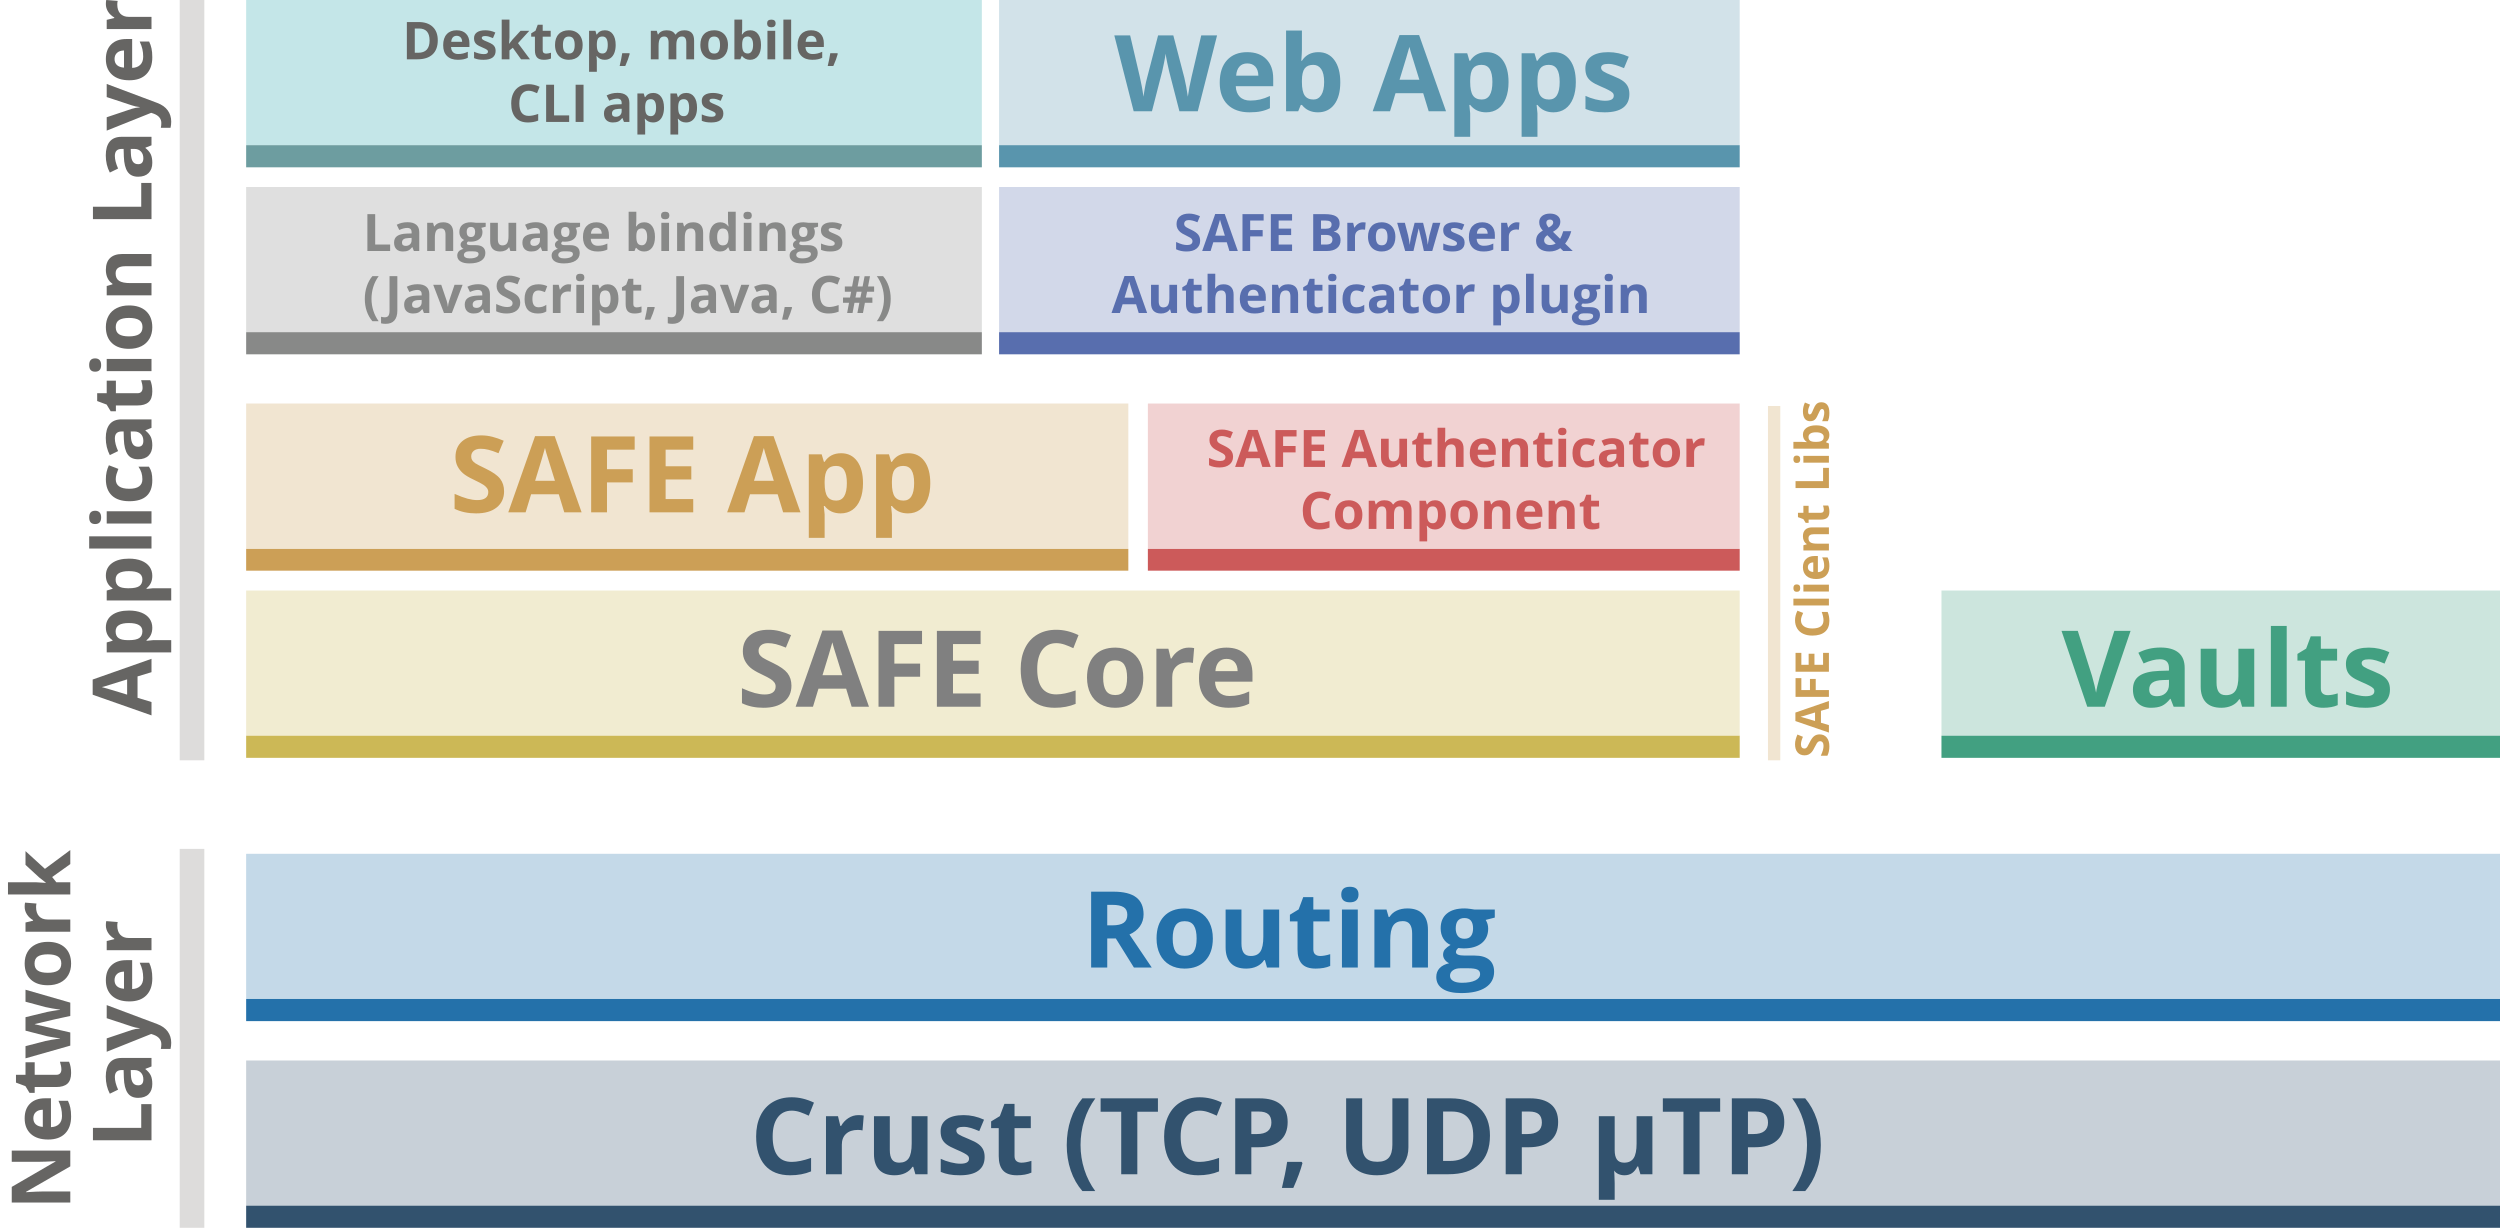
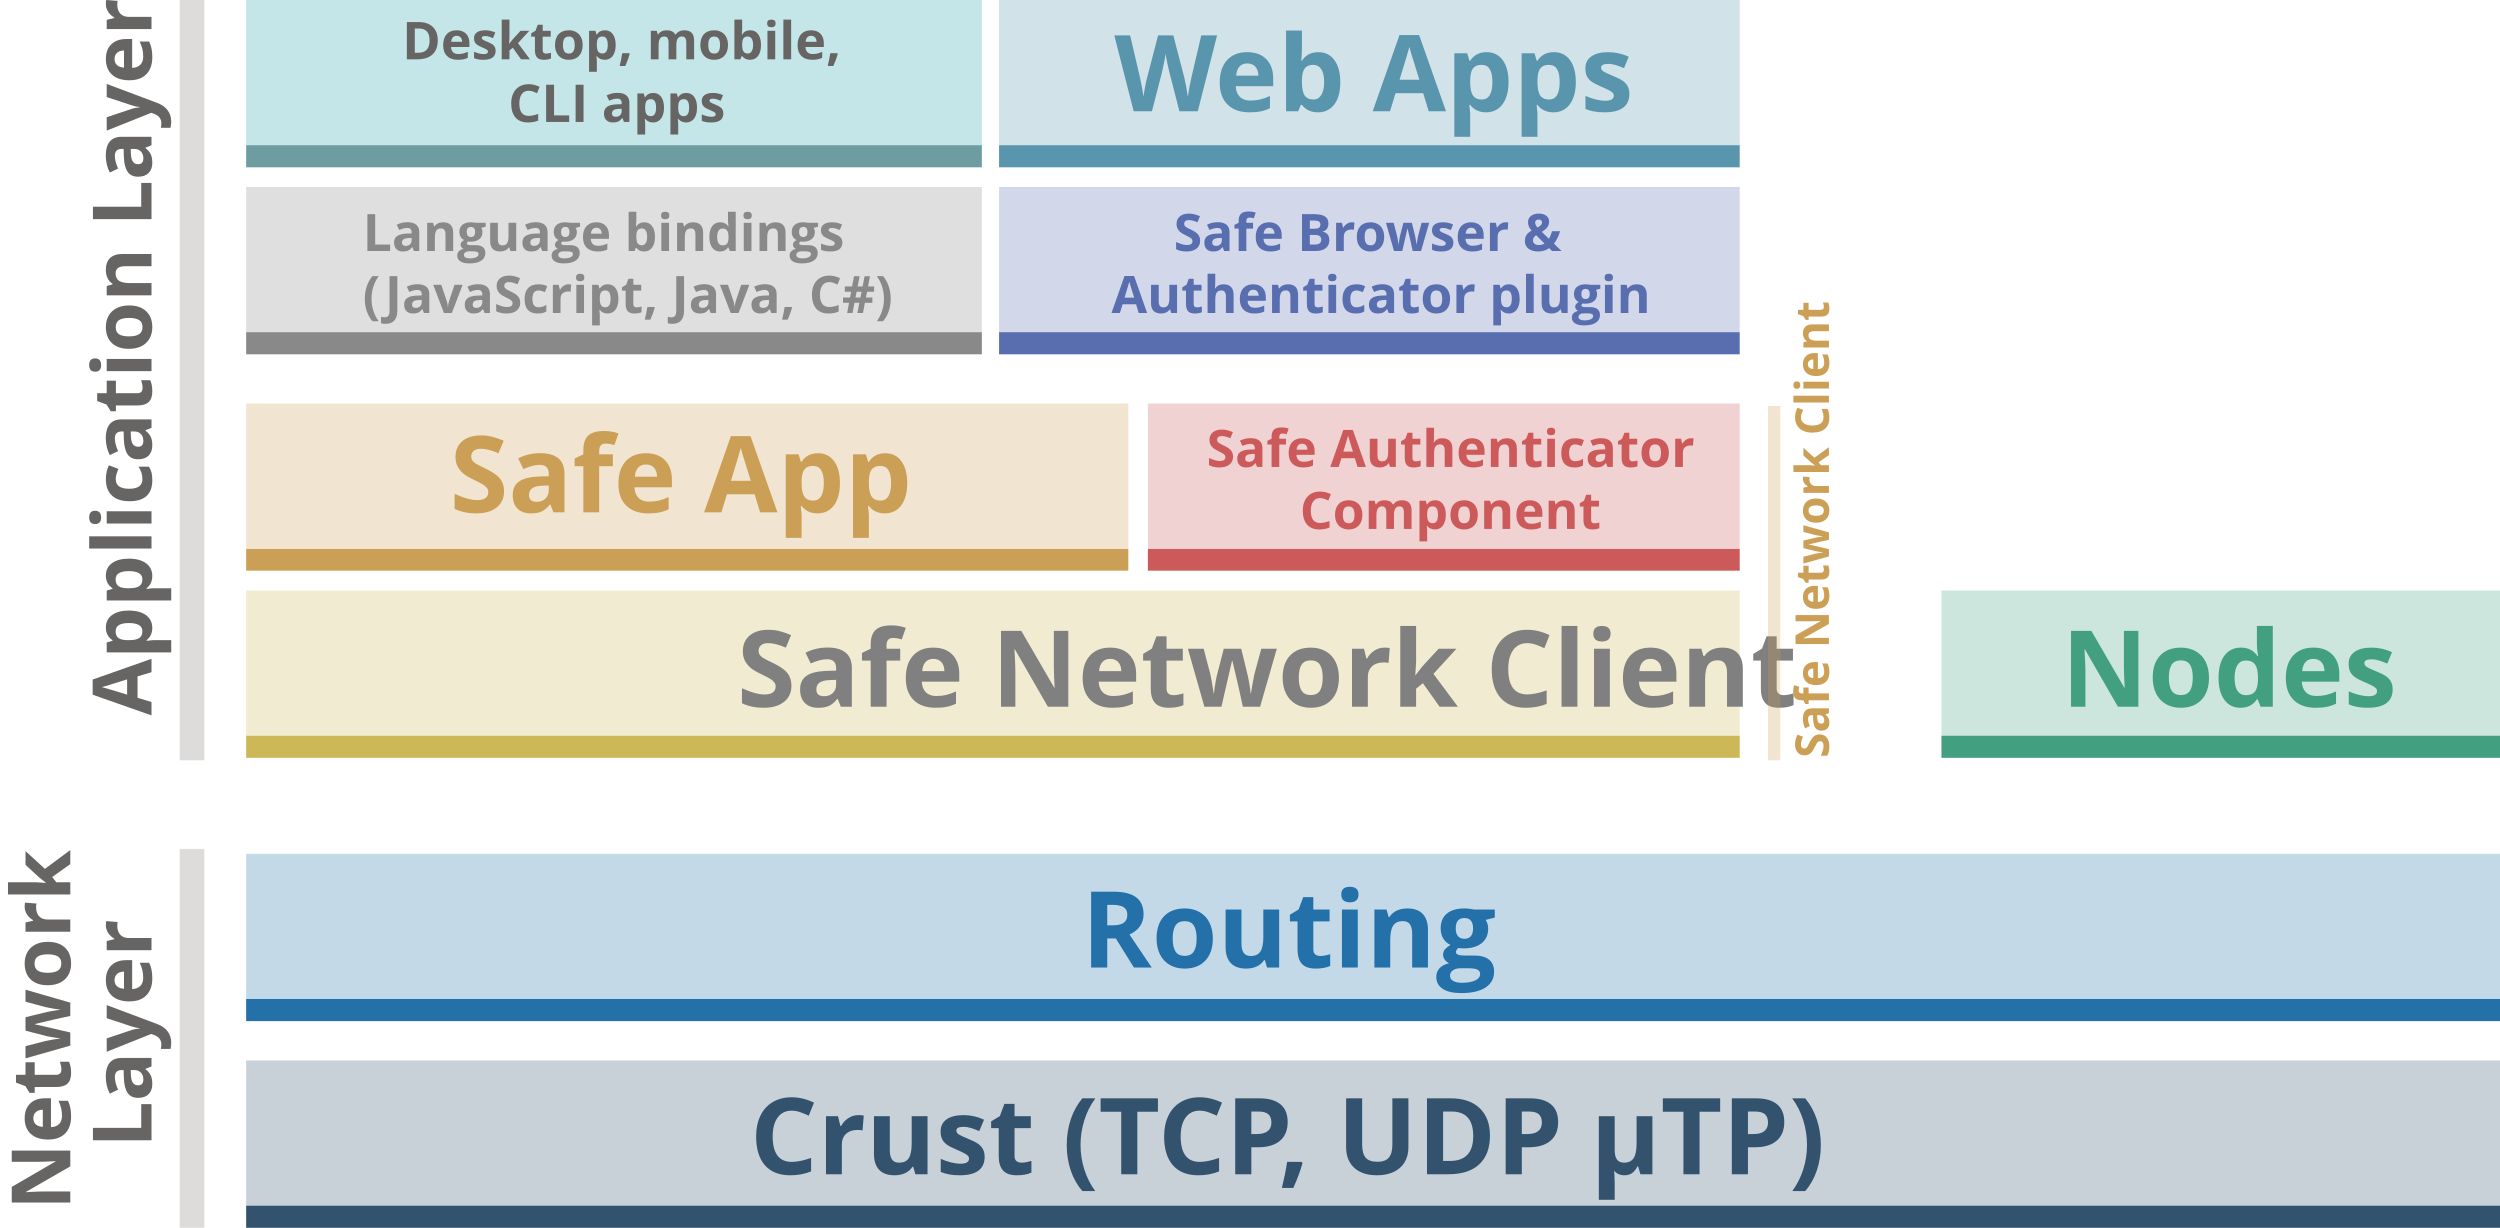
<svg xmlns="http://www.w3.org/2000/svg" id="Layer_1" data-name="Layer 1" width="1016.04" height="499" viewBox="0 0 1016.04 499">
  <defs>
    <style>
      .cls-1, .cls-2, .cls-3 {
        fill: #32526e;
      }

      .cls-1, .cls-10, .cls-13, .cls-16, .cls-19, .cls-25, .cls-28, .cls-34, .cls-4, .cls-7 {
        opacity: 0.27;
      }

      .cls-12, .cls-15, .cls-27, .cls-3, .cls-6, .cls-9 {
        font-size: 43.21px;
      }

      .cls-12, .cls-15, .cls-18, .cls-21, .cls-24, .cls-27, .cls-3, .cls-30, .cls-31, .cls-33, .cls-6, .cls-9 {
        font-family: OpenSans-Semibold, Open Sans;
        font-weight: 700;
      }

      .cls-4, .cls-5, .cls-6 {
        fill: #2471aa;
      }

      .cls-7, .cls-8 {
        fill: #ccb856;
      }

      .cls-9 {
        fill: gray;
      }

      .cls-10, .cls-11, .cls-12 {
        fill: #42a081;
      }

      .cls-13, .cls-14, .cls-15, .cls-33 {
        fill: #cc9f56;
      }

      .cls-16, .cls-17, .cls-18 {
        fill: #586eae;
      }

      .cls-18, .cls-21, .cls-30 {
        font-size: 21px;
      }

      .cls-19, .cls-20, .cls-21 {
        fill: #888988;
      }

      .cls-22 {
        fill: #c4e6e8;
      }

      .cls-23 {
        fill: #6d9da0;
      }

      .cls-24 {
        font-size: 21.22px;
      }

      .cls-24, .cls-31 {
        fill: #666563;
      }

      .cls-25, .cls-26, .cls-27 {
        fill: #5995ad;
      }

      .cls-28, .cls-29, .cls-30 {
        fill: #cc5a5a;
      }

      .cls-31 {
        font-size: 33.34px;
      }

      .cls-32 {
        fill: #dddcdb;
      }

      .cls-33 {
        font-size: 19px;
      }
    </style>
  </defs>
  <g>
    <rect class="cls-1" x="100.04" y="431" width="916" height="59" />
    <rect class="cls-2" x="100.04" y="490" width="916" height="9" />
    <text class="cls-3" transform="translate(304.79 477.23)">Crust (TCP, UDP μTP)</text>
  </g>
  <g>
    <rect class="cls-4" x="100.04" y="347" width="916" height="59" />
    <rect class="cls-5" x="100.04" y="406" width="916" height="9" />
    <text class="cls-6" transform="translate(439.58 393.23)">Routing</text>
  </g>
  <g>
    <rect class="cls-7" x="100.04" y="240" width="607" height="59" />
    <rect class="cls-8" x="100.04" y="299" width="607" height="9" />
-     <text class="cls-9" transform="translate(299.56 287.23)">SAFE Core</text>
+     <text class="cls-9" transform="translate(299.56 287.23)">Safe Network Client</text>
  </g>
  <g>
    <rect class="cls-10" x="789.04" y="240" width="227" height="59" />
    <rect class="cls-11" x="789.04" y="299" width="227" height="9" />
-     <text class="cls-12" transform="translate(837.83 287.23)">Vaults</text>
+     <text class="cls-12" transform="translate(837.83 287.23)">Nodes</text>
  </g>
  <g>
    <rect class="cls-13" x="100.04" y="164" width="358.53" height="59" />
    <rect class="cls-14" x="100.04" y="223.06" width="358.53" height="8.87" />
-     <text class="cls-15" transform="translate(182.77 208.23)">SAFE App</text>
+     <text class="cls-15" transform="translate(182.77 208.23)">Safe App</text>
  </g>
  <g>
    <g>
      <rect class="cls-16" x="406.04" y="76" width="301" height="59" />
      <rect class="cls-17" x="406.04" y="135" width="301" height="9" />
-       <text class="cls-18" transform="translate(477.02 102.01)">SAFE Browser &amp;<tspan x="-25.29" y="25.2">Authenticator plugin</tspan>
+       <text class="cls-18" transform="translate(477.02 102.01)">Safe Browser &amp;<tspan x="-25.29" y="25.2">Authenticator plugin</tspan>
      </text>
    </g>
    <g>
      <rect class="cls-19" x="100.04" y="76" width="299" height="59" />
      <rect class="cls-20" x="100.04" y="135" width="299" height="9" />
      <text class="cls-21" transform="translate(147.42 102.01)">Language bindings<tspan x="0" y="25.2">(JavaScript, Java, C#)</tspan>
      </text>
    </g>
    <g>
      <rect class="cls-22" x="100.04" width="299" height="59" />
      <rect class="cls-23" x="100.04" y="59" width="299" height="9" />
      <text class="cls-24" transform="translate(163.45 24.1)">Desktop, mobile,<tspan x="43.08" y="25.47">CLI apps</tspan>
      </text>
    </g>
    <g>
      <rect class="cls-25" x="406.04" width="301" height="59" />
      <rect class="cls-26" x="406.04" y="59" width="301" height="9" />
      <text class="cls-27" transform="translate(452.87 45.23)">Web Apps</text>
    </g>
  </g>
  <g>
    <rect class="cls-28" x="466.51" y="164" width="240.53" height="59" />
    <rect class="cls-29" x="466.51" y="223.06" width="240.53" height="8.87" />
-     <text class="cls-30" transform="translate(490.4 189.78)">SAFE Authenticator <tspan x="37.85" y="25.2">Component</tspan>
+     <text class="cls-30" transform="translate(490.4 189.78)">Safe Authenticator <tspan x="37.85" y="25.2">Component</tspan>
    </text>
  </g>
  <g>
    <text class="cls-31" transform="translate(28.57 491.73) rotate(-90)">Network<tspan x="25.3" y="33">Layer</tspan>
    </text>
    <rect class="cls-32" x="73.04" y="345" width="10" height="154" />
  </g>
  <text class="cls-31" transform="translate(61.57 290.75) rotate(-90)">Application Layer</text>
  <rect class="cls-32" x="73.04" width="10" height="309" />
-   <text class="cls-33" transform="translate(743.3 307.99) rotate(-90) scale(0.98 1)">SAFE Client Libs</text>
+   <text class="cls-33" transform="translate(743.3 307.99) rotate(-90) scale(0.98 1)">Safe Network Client</text>
  <g class="cls-34">
    <rect class="cls-14" x="718.54" y="165" width="5" height="144" />
  </g>
</svg>
